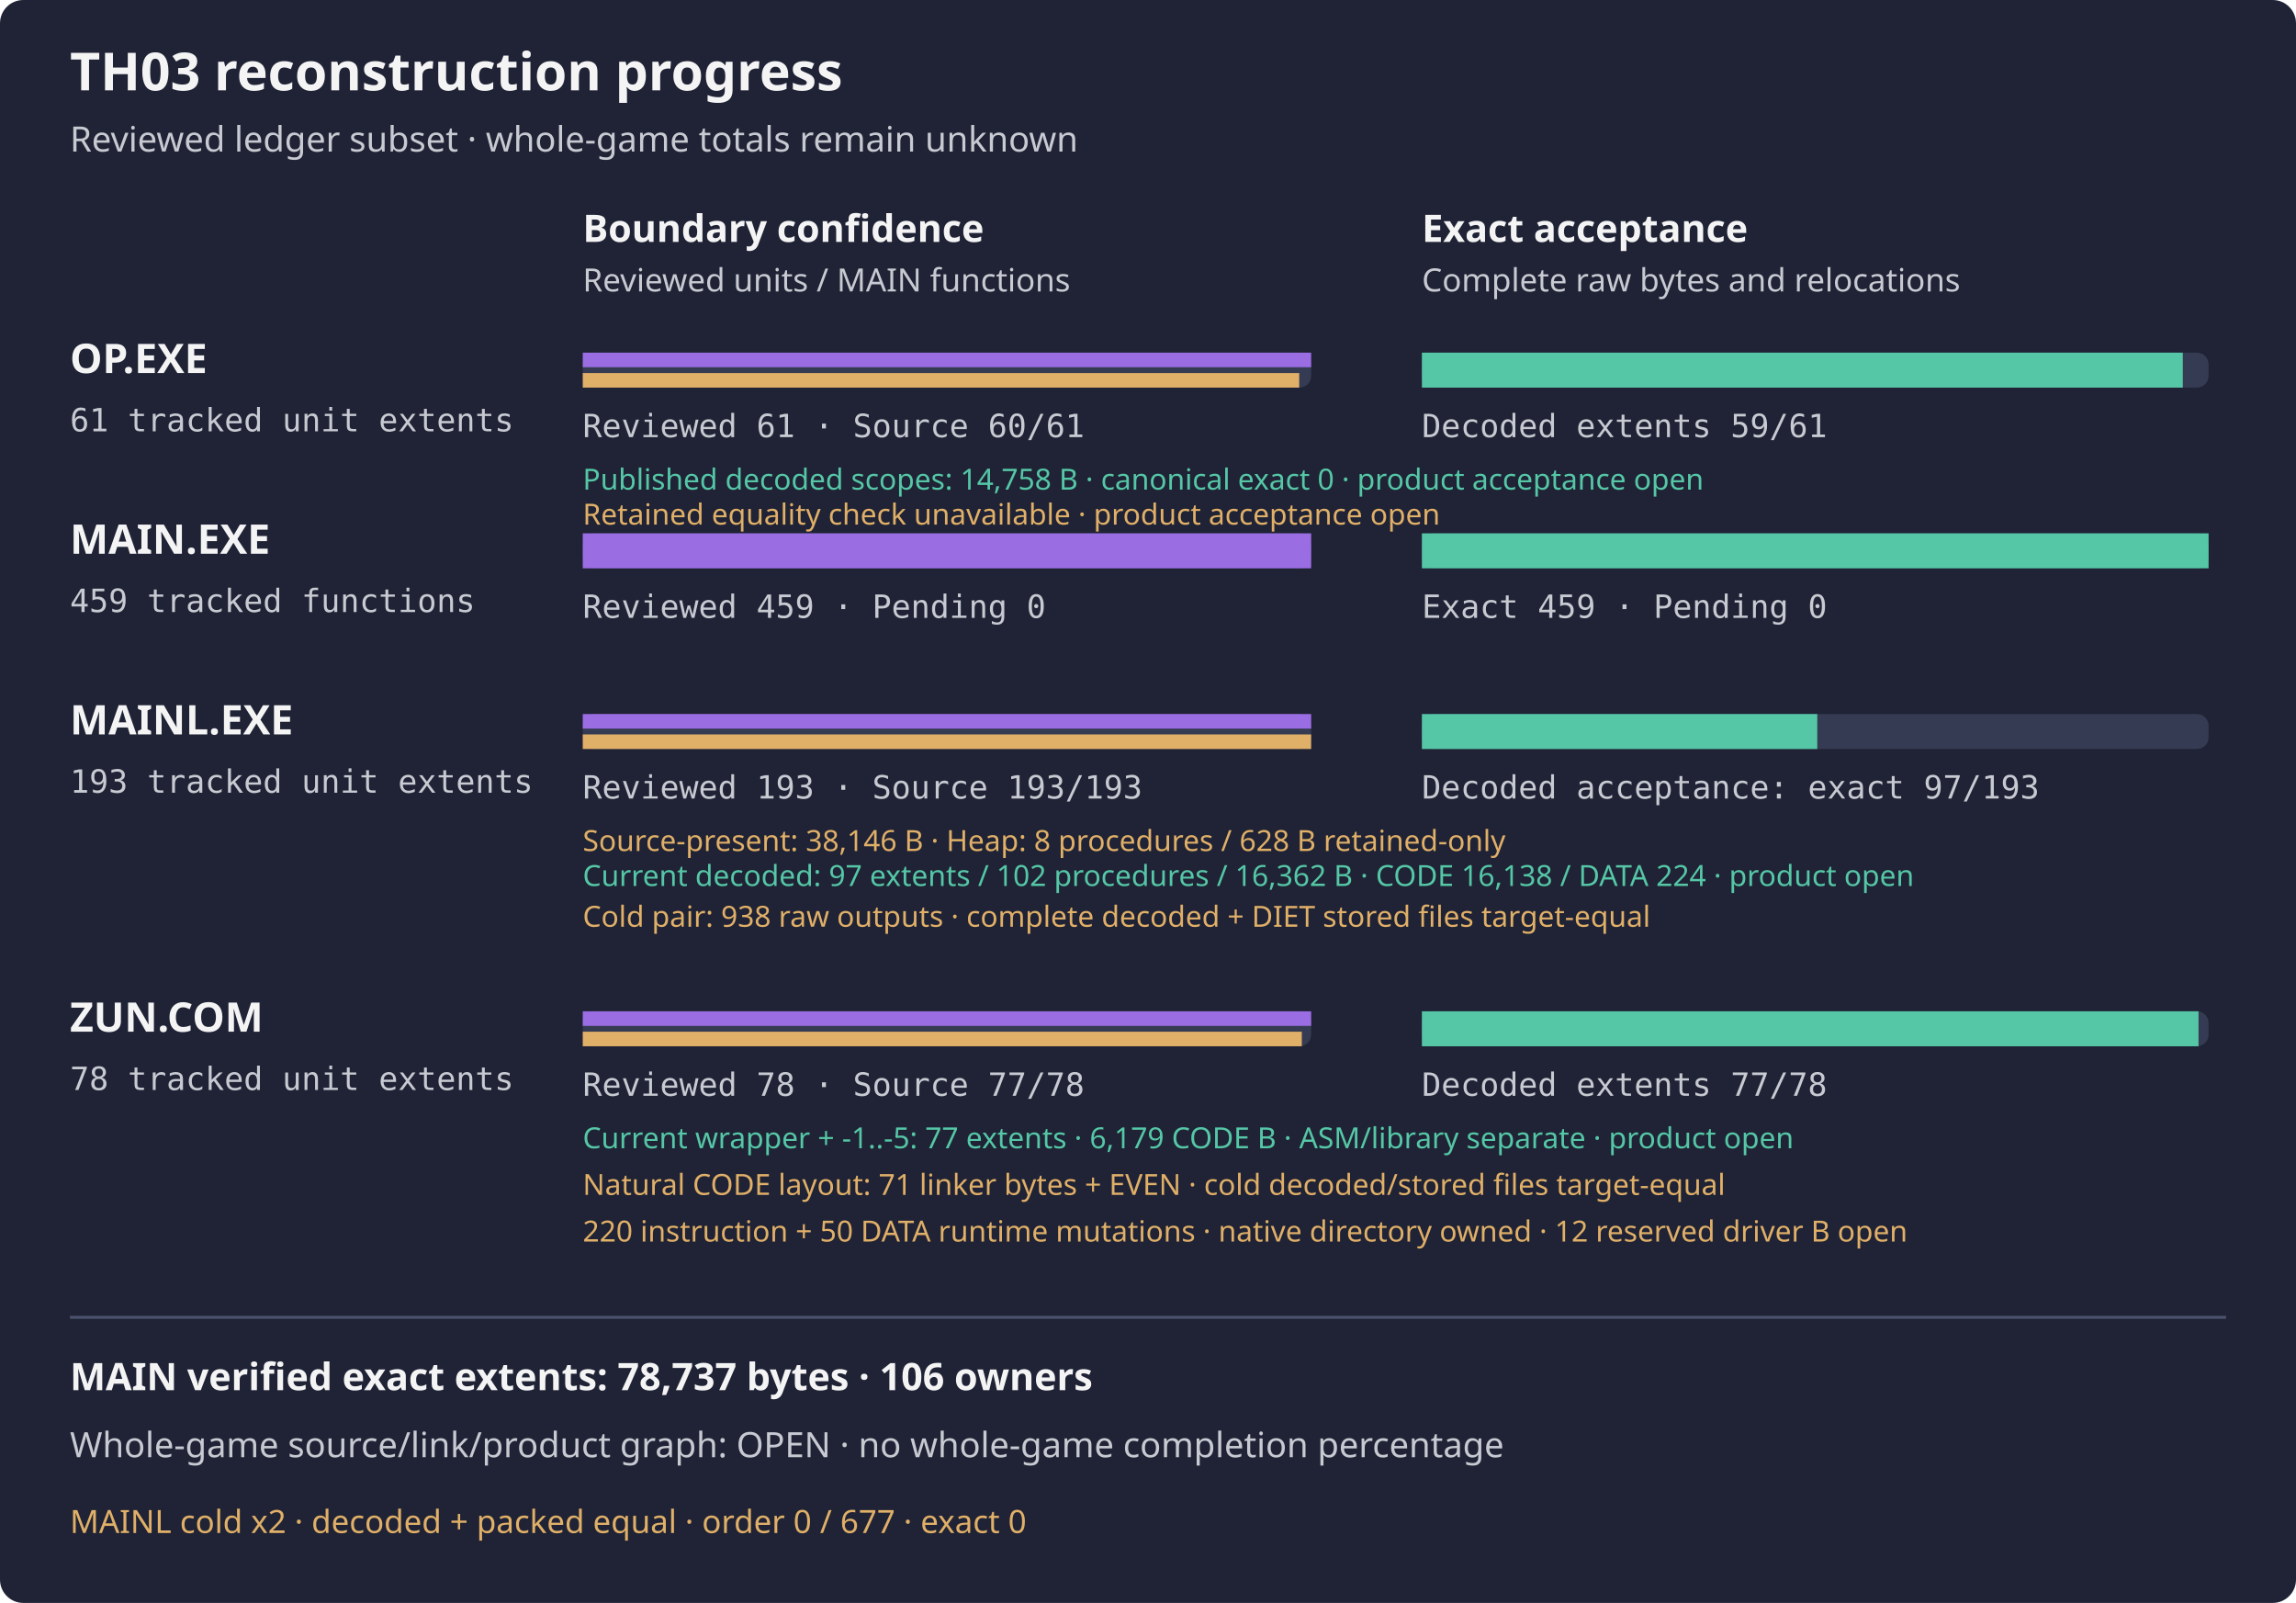
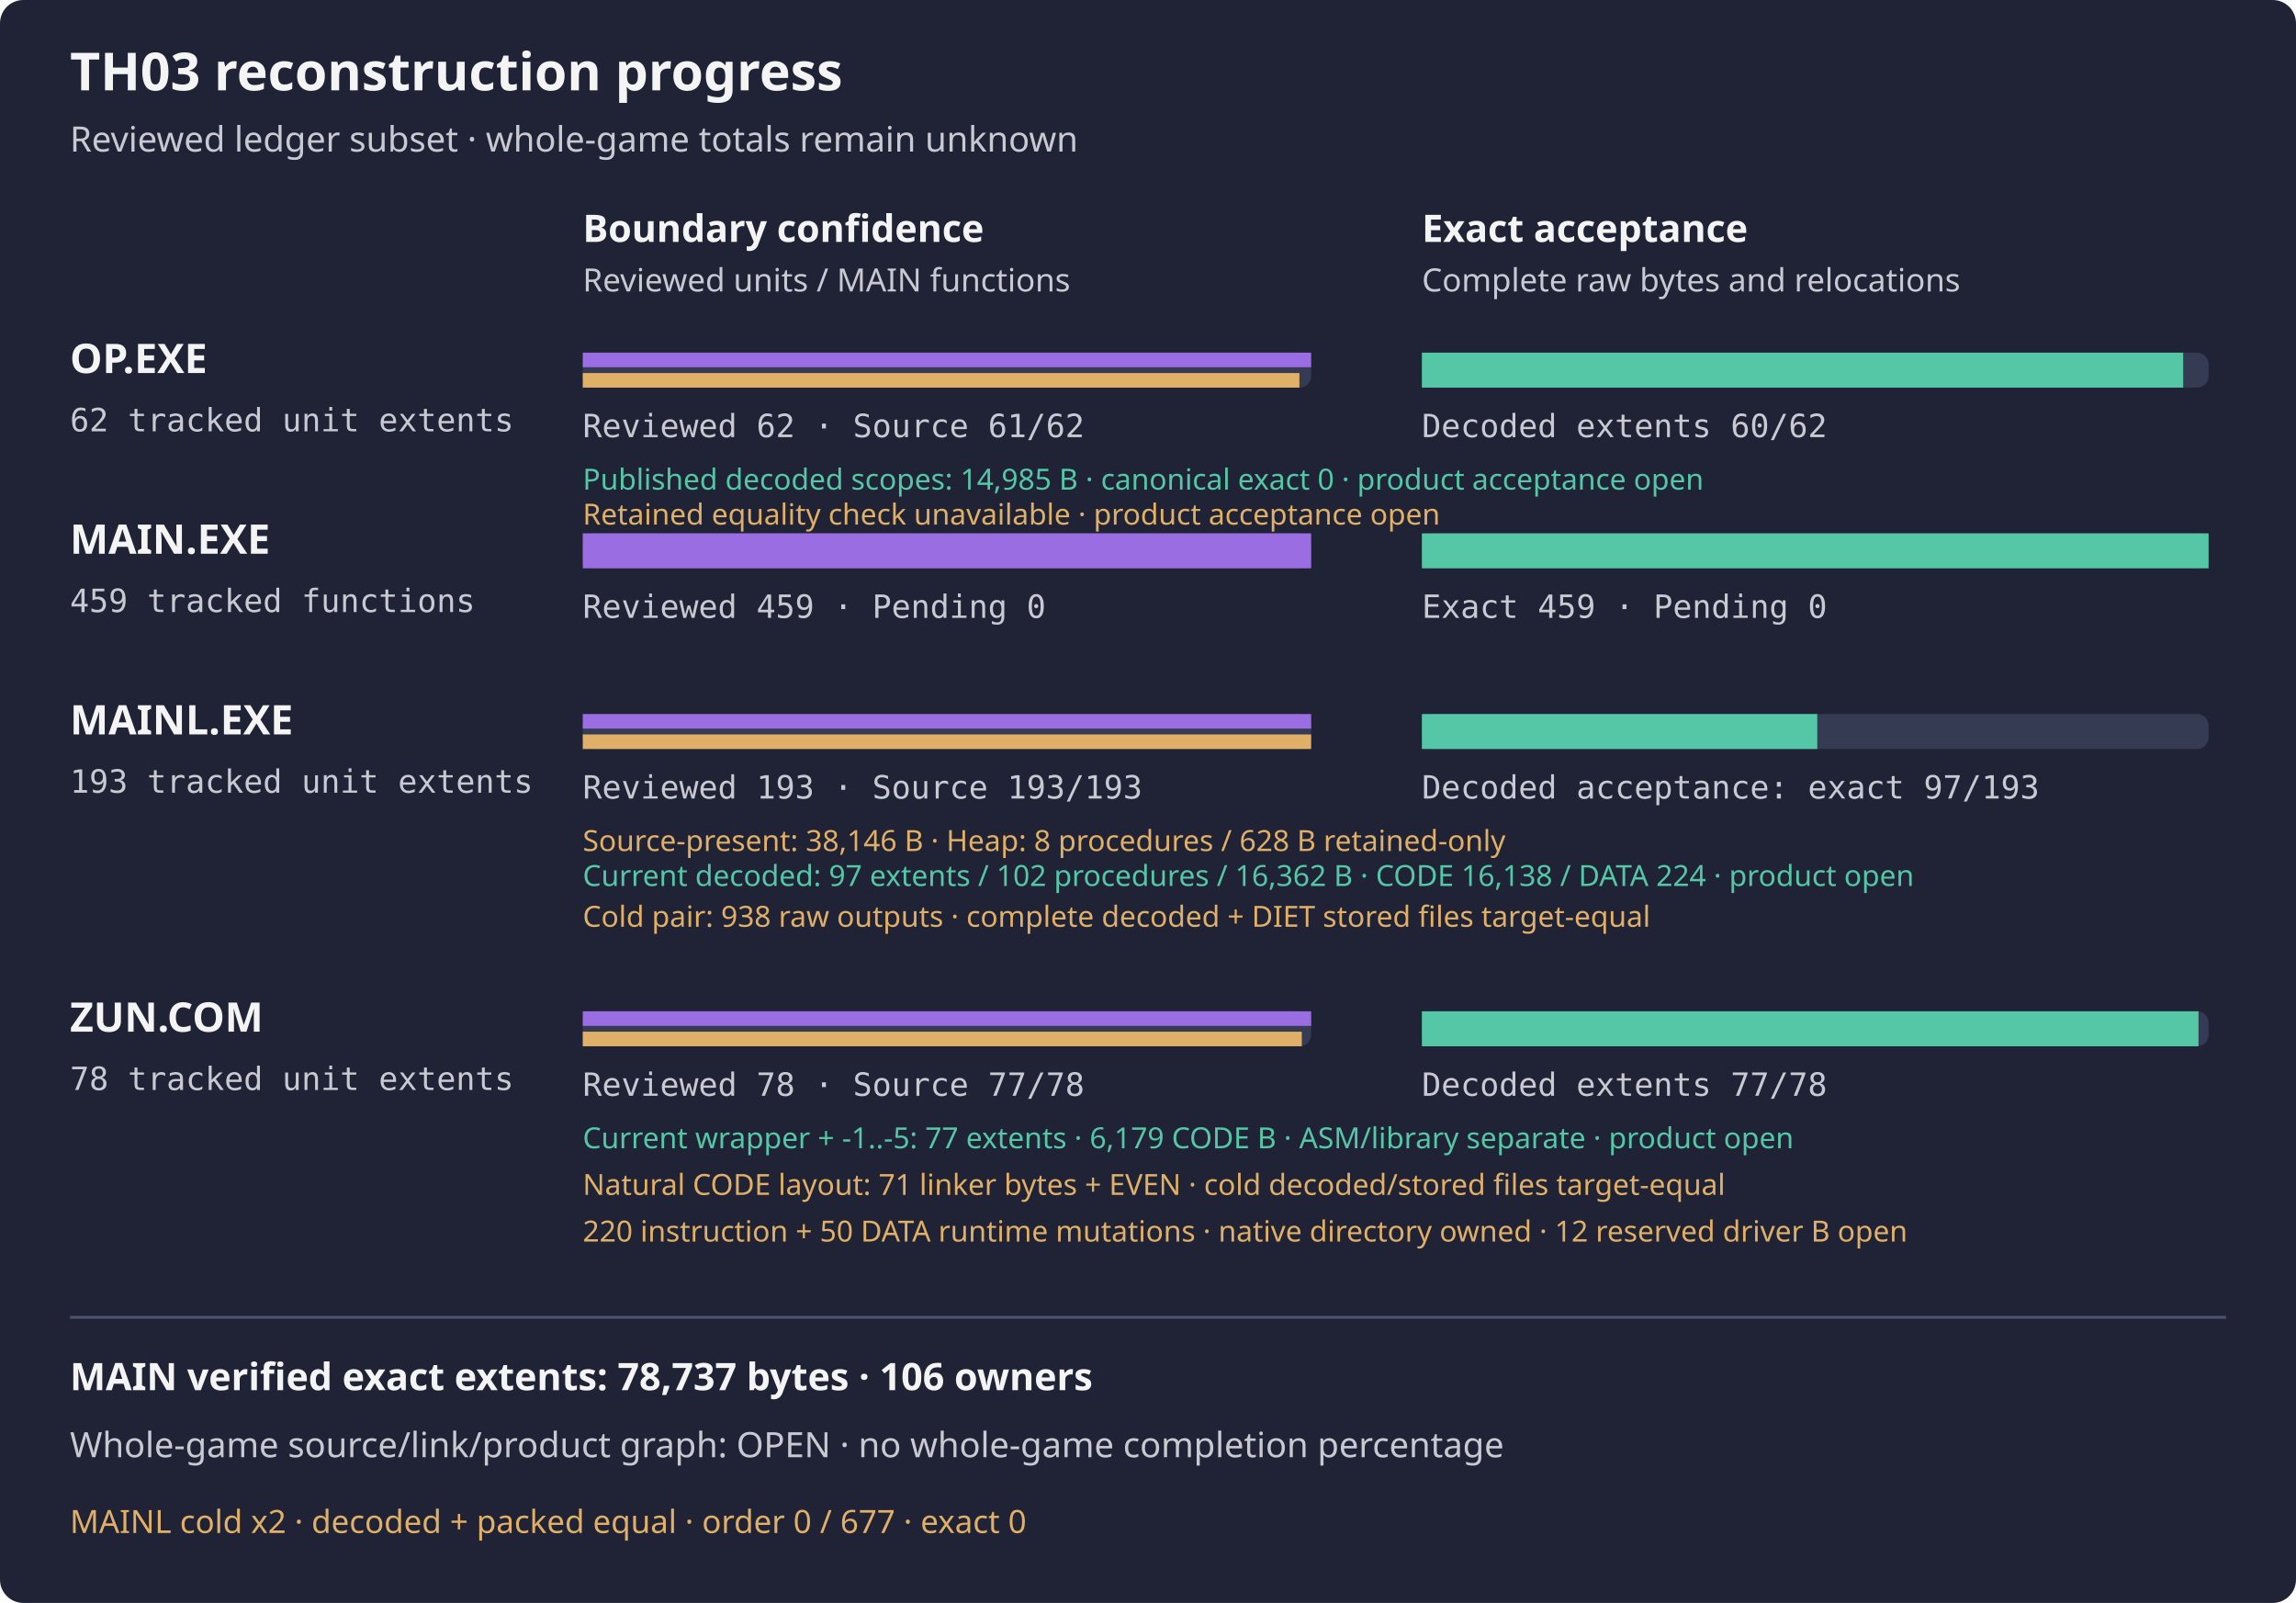
<svg xmlns="http://www.w3.org/2000/svg" width="788" height="550" viewBox="0 0 788 550" role="img" aria-label="TH03 reviewed subset reconstruction progress">
  <rect width="788" height="550" rx="8" fill="#1f2335" />
  <text x="24" y="31" fill="#f4f4f5" font-family="sans-serif" font-size="18" font-weight="600">TH03 reconstruction progress</text>
  <text x="24" y="52" fill="#c8cad2" font-family="sans-serif" font-size="12">Reviewed ledger subset · whole-game totals remain unknown</text>
  <text x="200" y="83" fill="#f4f4f5" font-family="sans-serif" font-size="13" font-weight="600">Boundary confidence</text>
  <text x="488" y="83" fill="#f4f4f5" font-family="sans-serif" font-size="13" font-weight="600">Exact acceptance</text>
  <text x="200" y="100" fill="#c8cad2" font-family="sans-serif" font-size="11">Reviewed units / MAIN functions</text>
  <text x="488" y="100" fill="#c8cad2" font-family="sans-serif" font-size="11">Complete raw bytes and relocations</text>
  <g aria-label="OP.EXE bars count tracked unit extents, not functions; source-present is not exact">
    <text x="24" y="128" fill="#f4f4f5" font-family="sans-serif" font-size="14" font-weight="600">OP.EXE</text>
-     <text x="24" y="148" fill="#c8cad2" font-family="monospace" font-size="11">61 tracked unit extents</text>
+     <text x="24" y="148" fill="#c8cad2" font-family="monospace" font-size="11">62 tracked unit extents</text>
    <rect x="200" y="121" width="250" height="12" rx="4" fill="#353b52" />
    <rect x="488" y="121" width="270" height="12" rx="4" fill="#353b52" />
    <rect x="200" y="121" width="250.00" height="5" fill="#9b6de3" />
-     <rect x="200" y="128" width="245.90" height="5" fill="#e0af68" />
-     <rect x="488" y="121" width="261.15" height="12" fill="#55c7a6" />
-     <text x="200" y="150" fill="#c8cad2" font-family="monospace" font-size="11">Reviewed 61 · Source 60/61</text>
-     <text x="488" y="150" fill="#c8cad2" font-family="monospace" font-size="11">Decoded extents 59/61</text>
+     <rect x="200" y="128" width="245.97" height="5" fill="#e0af68" />
+     <rect x="488" y="121" width="261.29" height="12" fill="#55c7a6" />
+     <text x="200" y="150" fill="#c8cad2" font-family="monospace" font-size="11">Reviewed 62 · Source 61/62</text>
+     <text x="488" y="150" fill="#c8cad2" font-family="monospace" font-size="11">Decoded extents 60/62</text>
  </g>
-   <text x="200" y="168" fill="#55c7a6" font-family="sans-serif" font-size="10">Published decoded scopes: 14,758 B · canonical exact 0 · product acceptance open</text>
+   <text x="200" y="168" fill="#55c7a6" font-family="sans-serif" font-size="10">Published decoded scopes: 14,985 B · canonical exact 0 · product acceptance open</text>
  <text x="200" y="180" fill="#e0af68" font-family="sans-serif" font-size="10">Retained equality check unavailable · product acceptance open</text>
  <text x="24" y="190" fill="#f4f4f5" font-family="sans-serif" font-size="14" font-weight="600">MAIN.EXE</text>
  <text x="24" y="210" fill="#c8cad2" font-family="monospace" font-size="11">459 tracked functions</text>
  <rect x="200" y="183" width="250" height="12" rx="4" fill="#353b52" />
  <rect x="488" y="183" width="270" height="12" rx="4" fill="#353b52" />
  <rect x="200" y="183" width="250.00" height="12" fill="#9b6de3" />
  <rect x="488" y="183" width="270.00" height="12" fill="#55c7a6" />
  <text x="200" y="212" fill="#c8cad2" font-family="monospace" font-size="11">Reviewed 459 · Pending 0</text>
  <text x="488" y="212" fill="#c8cad2" font-family="monospace" font-size="11">Exact 459 · Pending 0</text>
  <g aria-label="MAINL bars count tracked unit extents, not functions; source-present is not exact">
    <text x="24" y="252" fill="#f4f4f5" font-family="sans-serif" font-size="14" font-weight="600">MAINL.EXE</text>
    <text x="24" y="272" fill="#c8cad2" font-family="monospace" font-size="11">193 tracked unit extents</text>
    <rect x="200" y="245" width="250" height="12" rx="4" fill="#353b52" />
    <rect x="488" y="245" width="270" height="12" rx="4" fill="#353b52" />
    <rect x="200" y="245" width="250.00" height="5" fill="#9b6de3" />
    <rect x="200" y="252" width="250.00" height="5" fill="#e0af68" />
    <rect x="488" y="245" width="135.70" height="12" fill="#55c7a6" />
    <text x="200" y="274" fill="#c8cad2" font-family="monospace" font-size="11">Reviewed 193 · Source 193/193</text>
    <text x="488" y="274" fill="#c8cad2" font-family="monospace" font-size="11">Decoded acceptance: exact 97/193</text>
    <text x="200" y="292" fill="#e0af68" font-family="sans-serif" font-size="10">Source-present: 38,146 B · Heap: 8 procedures / 628 B retained-only</text>
  </g>
  <text x="200" y="304" fill="#55c7a6" font-family="sans-serif" font-size="10">Current decoded: 97 extents / 102 procedures / 16,362 B · CODE 16,138 / DATA 224 · product open</text>
  <text x="200" y="318" fill="#e0af68" font-family="sans-serif" font-size="10">Cold pair: 938 raw outputs · complete decoded + DIET stored files target-equal</text>
  <g aria-label="ZUN.COM bars count tracked unit extents, not functions; source-present is not exact">
    <text x="24" y="354" fill="#f4f4f5" font-family="sans-serif" font-size="14" font-weight="600">ZUN.COM</text>
    <text x="24" y="374" fill="#c8cad2" font-family="monospace" font-size="11">78 tracked unit extents</text>
    <rect x="200" y="347" width="250" height="12" rx="4" fill="#353b52" />
    <rect x="488" y="347" width="270" height="12" rx="4" fill="#353b52" />
    <rect x="200" y="347" width="250.00" height="5" fill="#9b6de3" />
    <rect x="200" y="354" width="246.79" height="5" fill="#e0af68" />
    <rect x="488" y="347" width="266.54" height="12" fill="#55c7a6" />
    <text x="200" y="376" fill="#c8cad2" font-family="monospace" font-size="11">Reviewed 78 · Source 77/78</text>
    <text x="488" y="376" fill="#c8cad2" font-family="monospace" font-size="11">Decoded extents 77/78</text>
  </g>
  <text x="200" y="394" fill="#55c7a6" font-family="sans-serif" font-size="10">Current wrapper + -1..-5: 77 extents · 6,179 CODE B · ASM/library separate · product open</text>
  <text x="200" y="410" fill="#e0af68" font-family="sans-serif" font-size="10">Natural CODE layout: 71 linker bytes + EVEN · cold decoded/stored files target-equal</text>
  <text x="200" y="426" fill="#e0af68" font-family="sans-serif" font-size="10">220 instruction + 50 DATA runtime mutations · native directory owned · 12 reserved driver B open</text>
  <path d="M24 452 H764" stroke="#4b526d" />
  <text x="24" y="477" fill="#f4f4f5" font-family="sans-serif" font-size="13" font-weight="600">MAIN verified exact extents: 78,737 bytes · 106 owners</text>
  <text x="24" y="500" fill="#c8cad2" font-family="sans-serif" font-size="12">Whole-game source/link/product graph: OPEN · no whole-game completion percentage</text>
  <text x="24" y="526" fill="#e0af68" font-family="sans-serif" font-size="11">MAINL cold x2 · decoded + packed equal · order 0 / 677 · exact 0</text>
</svg>
